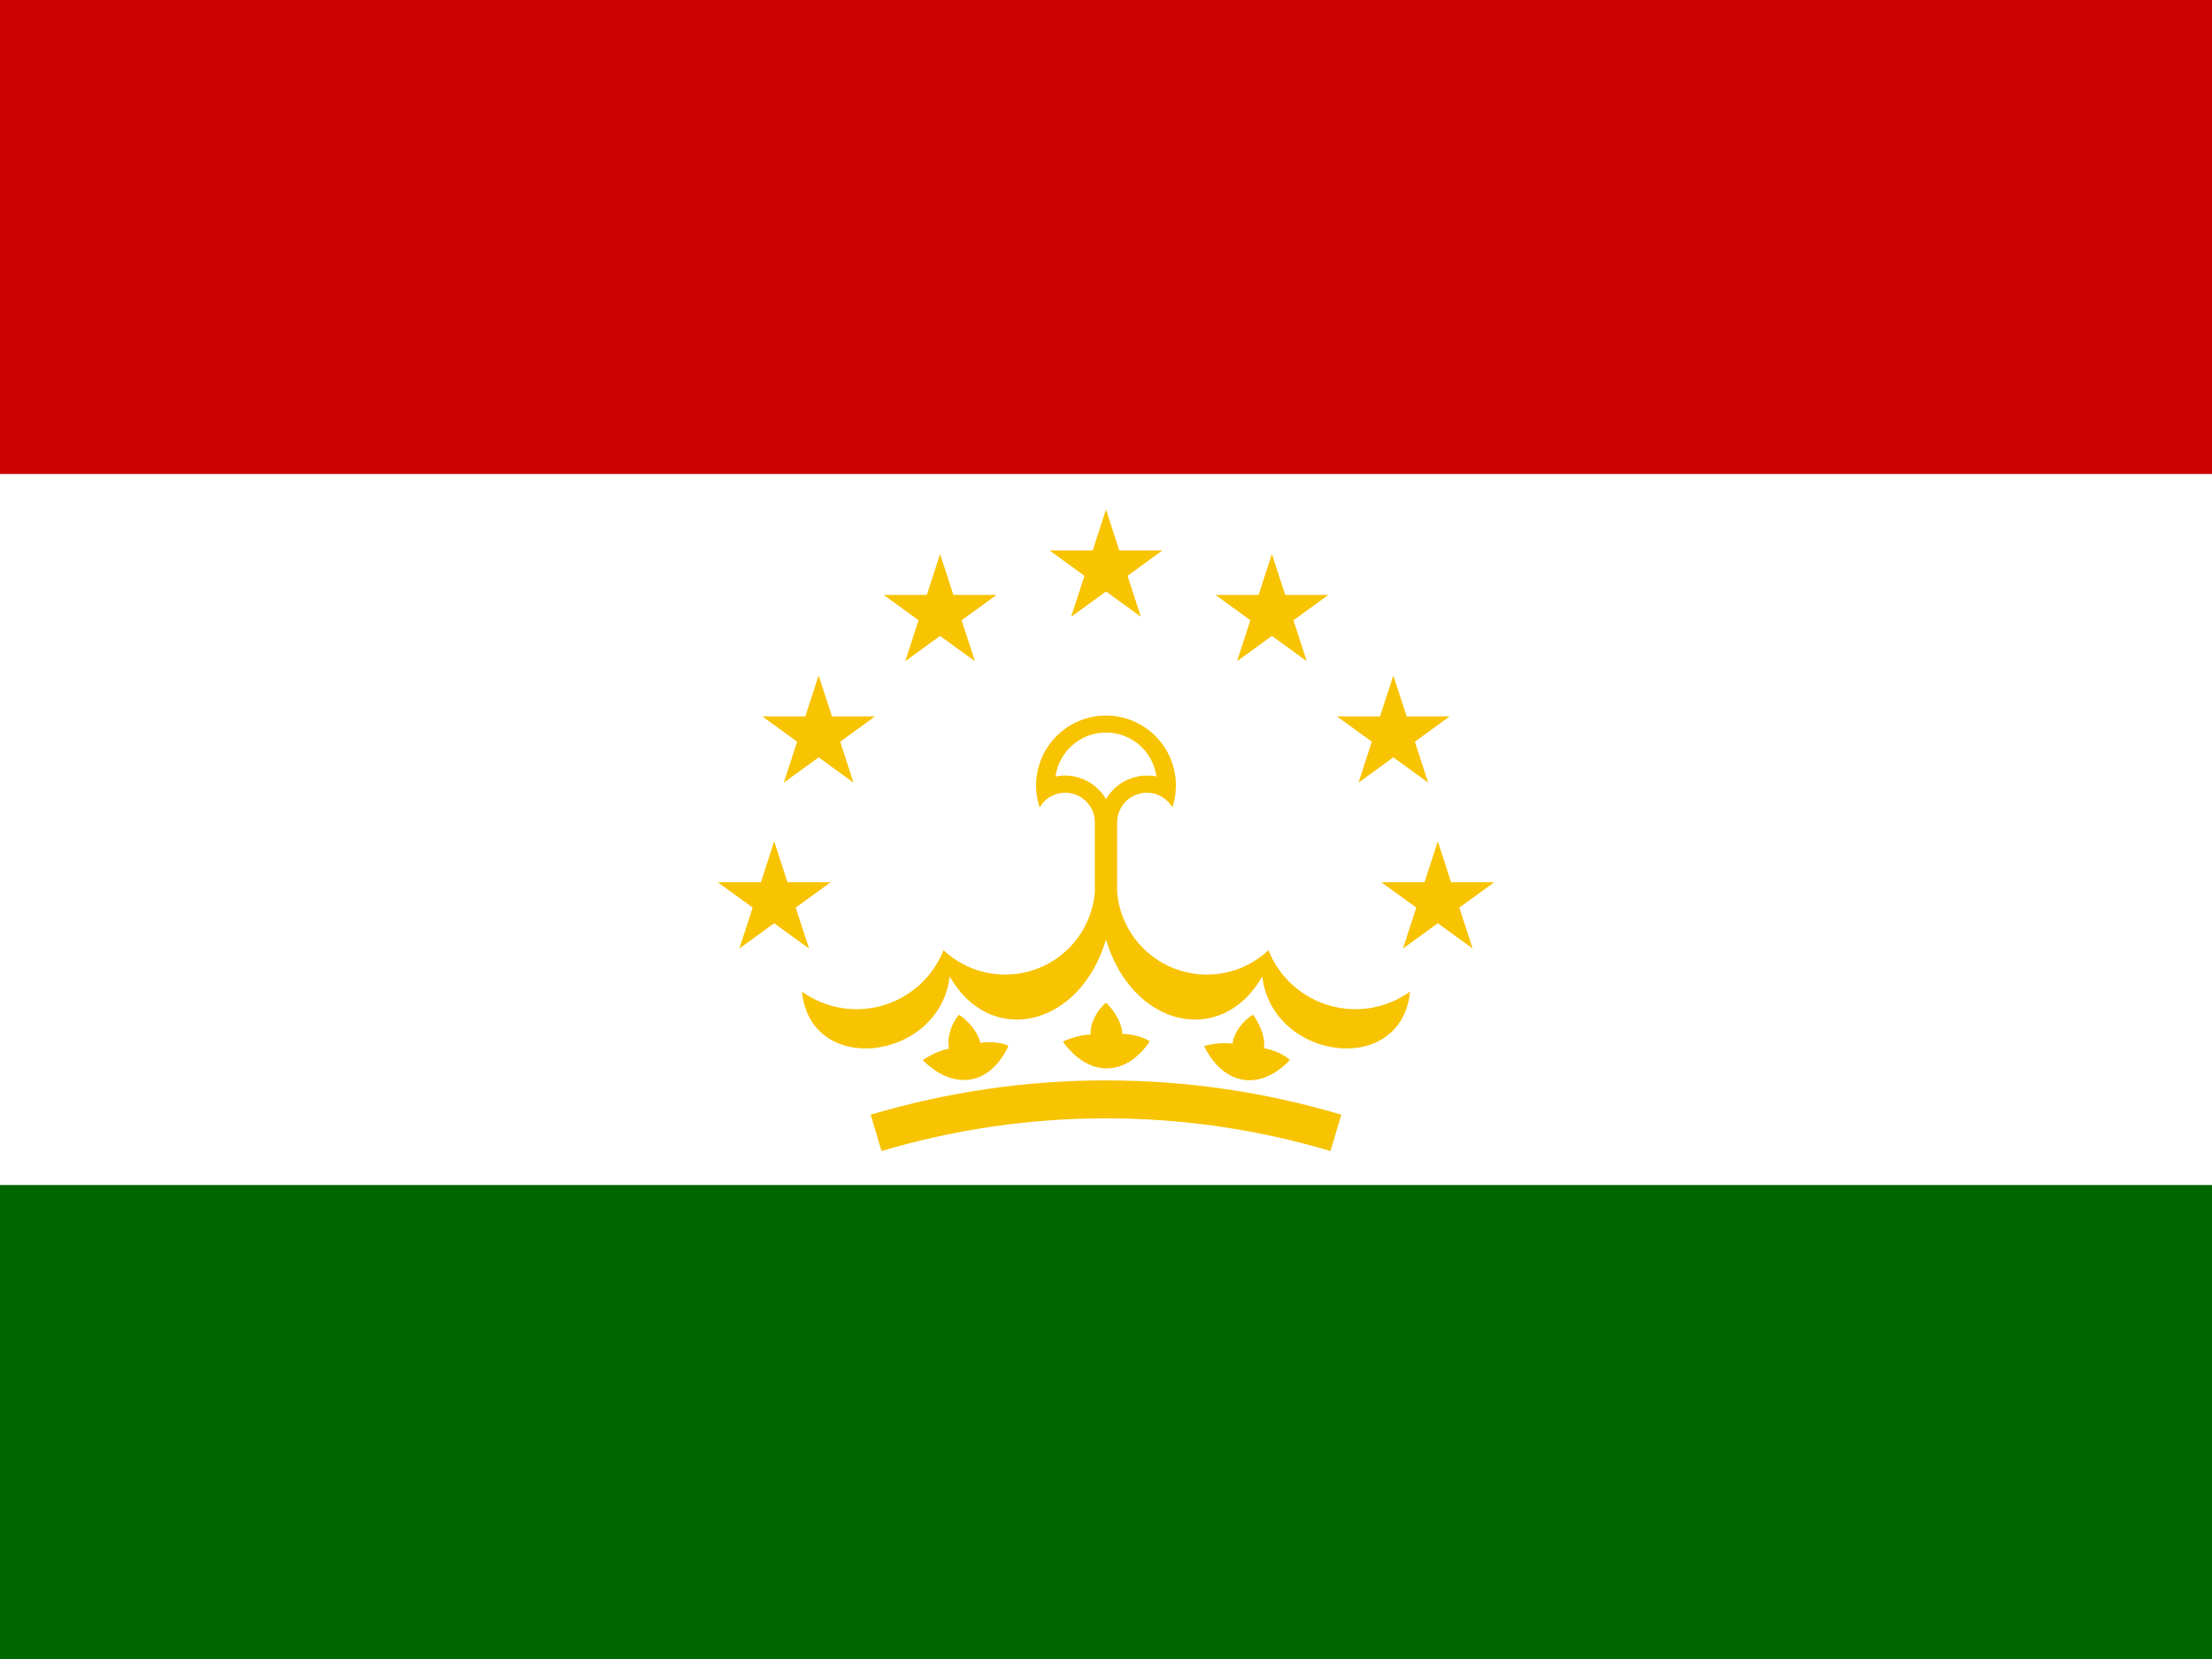
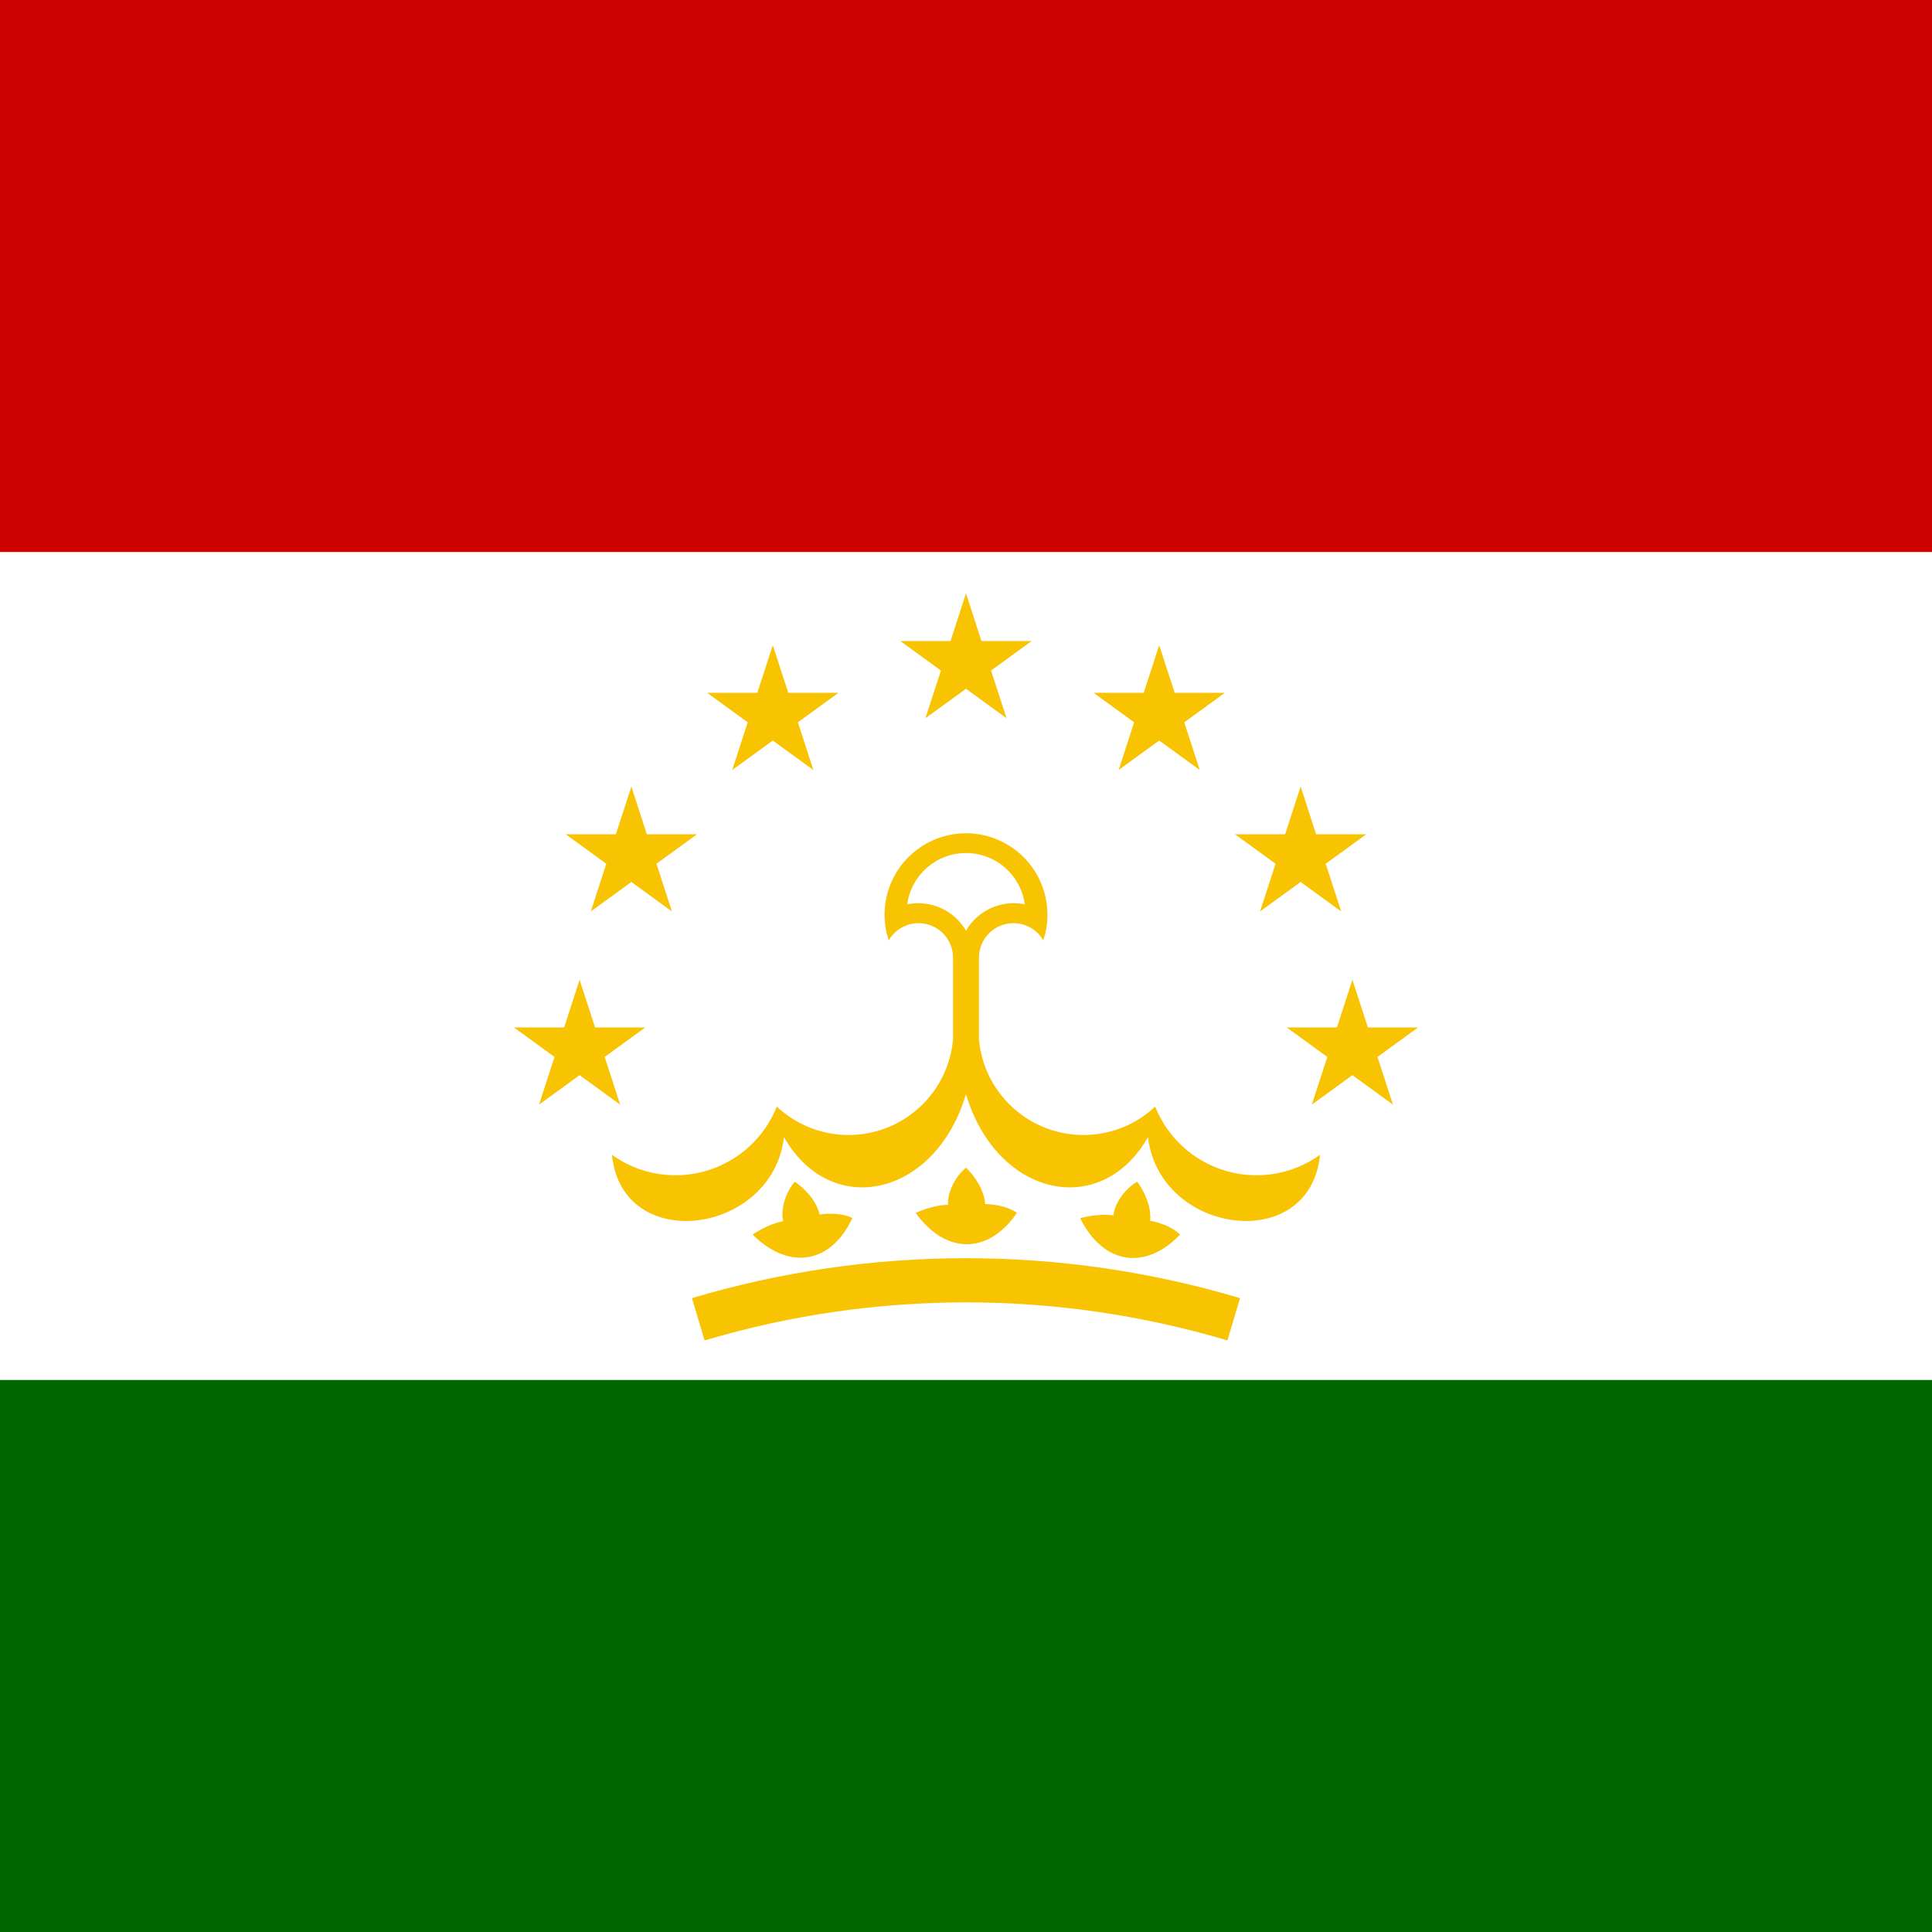
- <svg xmlns="http://www.w3.org/2000/svg" xmlns:xlink="http://www.w3.org/1999/xlink" id="svg3446" height="480" width="640" version="1.1">
+ <svg xmlns="http://www.w3.org/2000/svg" xmlns:xlink="http://www.w3.org/1999/xlink" id="svg3446" height="512" width="512" version="1.1">
  <defs id="defs3448">
    <clipPath id="clipPath7362" clipPathUnits="userSpaceOnUse">
-       <rect id="rect7364" fill-opacity="0.67" height="512" width="682.67" y="0" x="-85.648" />
+       <rect id="rect7364" height="512" width="682.67" y="2.3336999e-05" x="-85.648" style="fill-opacity:0.67" />
    </clipPath>
  </defs>
-   <rect style="fill:#006600" y="-1.5000001e-06" x="0" width="640" height="480" id="rect3880" />
-   <rect style="fill:#ffffff" y="-1.5000001e-06" x="0" width="640" height="342.857" id="rect3882" />
-   <rect style="fill:#cc0000" y="-1.5000001e-06" x="0" width="640" height="137.143" id="rect3884" />
-   <g style="fill:#f8c300" id="g3886" transform="matrix(0.6857143,0,0,0.6857143,-160,-1.5e-6)">
+   <rect style="fill:#006600" y="-7.634505e-06" x="0" width="512" height="512" id="rect3880" />
+   <rect style="fill:#ffffff" y="-7.634505e-06" x="0" width="512" height="365.714" id="rect3882" />
+   <rect style="fill:#cc0000" y="-7.634505e-06" x="0" width="512" height="146.286" id="rect3884" />
+   <g style="fill:#f8c300" id="g3886" transform="matrix(0.7314286,0,0,0.7314286,-256,-6.6666667e-6)">
    <path d="m 672,340.7 a 12.5,12.5 0 0 1 23.3,5.9 l 0,50 9.4,0 0,-50 a 12.5,12.5 0 0 1 23.3,-5.9 29.5,29.5 0 1 0 -56,0" id="path3888" />
    <path style="fill:#ffffff" d="m 678.7,327.65 a 20,20 0 0 1 21.3,9.55 20,20 0 0 1 21.3,-9.55 21.5,21.5 0 0 0 -42.6,0" id="path3890" />
    <path id="w" d="m 695.3,376.627 a 38,38 0 0 1 -63.845,24.316 39.5,39.5 0 0 1 -59.734,17.467 c 3.65,36.426 58.252,28.989 62.32,-6.429 17.154,30.115 54.873,21.49 65.91,-15.4 z" />
    <use height="100%" width="100%" y="0" x="0" xlink:href="#w" transform="matrix(-1,0,0,1,1400,0)" id="use3893" />
    <path id="r" d="m 658.84,441.31 c -7.618,16.446 -22.845,19.271 -36.164,5.995 0,0 5.354,-3.783 11.086,-4.826 -1.075,-4.574 1.129,-10.902 4.235,-14.324 3.257,2.226 7.804,6.689 8.96,11.874 8.029,-1.039 11.883,1.282 11.883,1.282 z" />
    <use height="100%" width="100%" y="0" x="0" xlink:href="#r" transform="matrix(0.9866575,0.1628094,-0.1628094,0.9866575,140.2385,-103.2392)" id="use3896" />
    <use height="100%" width="100%" y="0" x="0" xlink:href="#r" transform="matrix(0.9469862,0.3212742,-0.3212742,0.9469862,295.4141,-182.2688)" id="use3898" />
    <path style="fill:none;stroke:#f8c300;stroke-width:16" d="m 603,478 a 340,340 0 0 1 194,0" id="path3900" />
    <g transform="translate(700,380)" id="g3902">
      <g transform="translate(0,-140)" id="g3904">
-         <polygon id="s" points="-488533,-158734 488533,-158734 -301930,415571 0,-513674 301930,415571 " transform="scale(4.8669e-5,4.8669e-5)" />
+         <polygon id="s" points="488533,-158734 -301930,415571 0,-513674 301930,415571 -488533,-158734 " transform="scale(4.8669e-5,4.8669e-5)" />
      </g>
      <g id="h">
        <use height="100%" width="100%" y="0" x="0" xlink:href="#s" transform="translate(-70,-121.2436)" id="use3908" />
        <use height="100%" width="100%" y="0" x="0" xlink:href="#s" transform="translate(-121.2436,-70)" id="use3910" />
        <use height="100%" width="100%" y="0" x="0" xlink:href="#s" transform="translate(-140,0)" id="use3912" />
      </g>
      <use height="100%" width="100%" y="0" x="0" xlink:href="#h" transform="scale(-1,1)" id="use3914" />
    </g>
  </g>
</svg>
